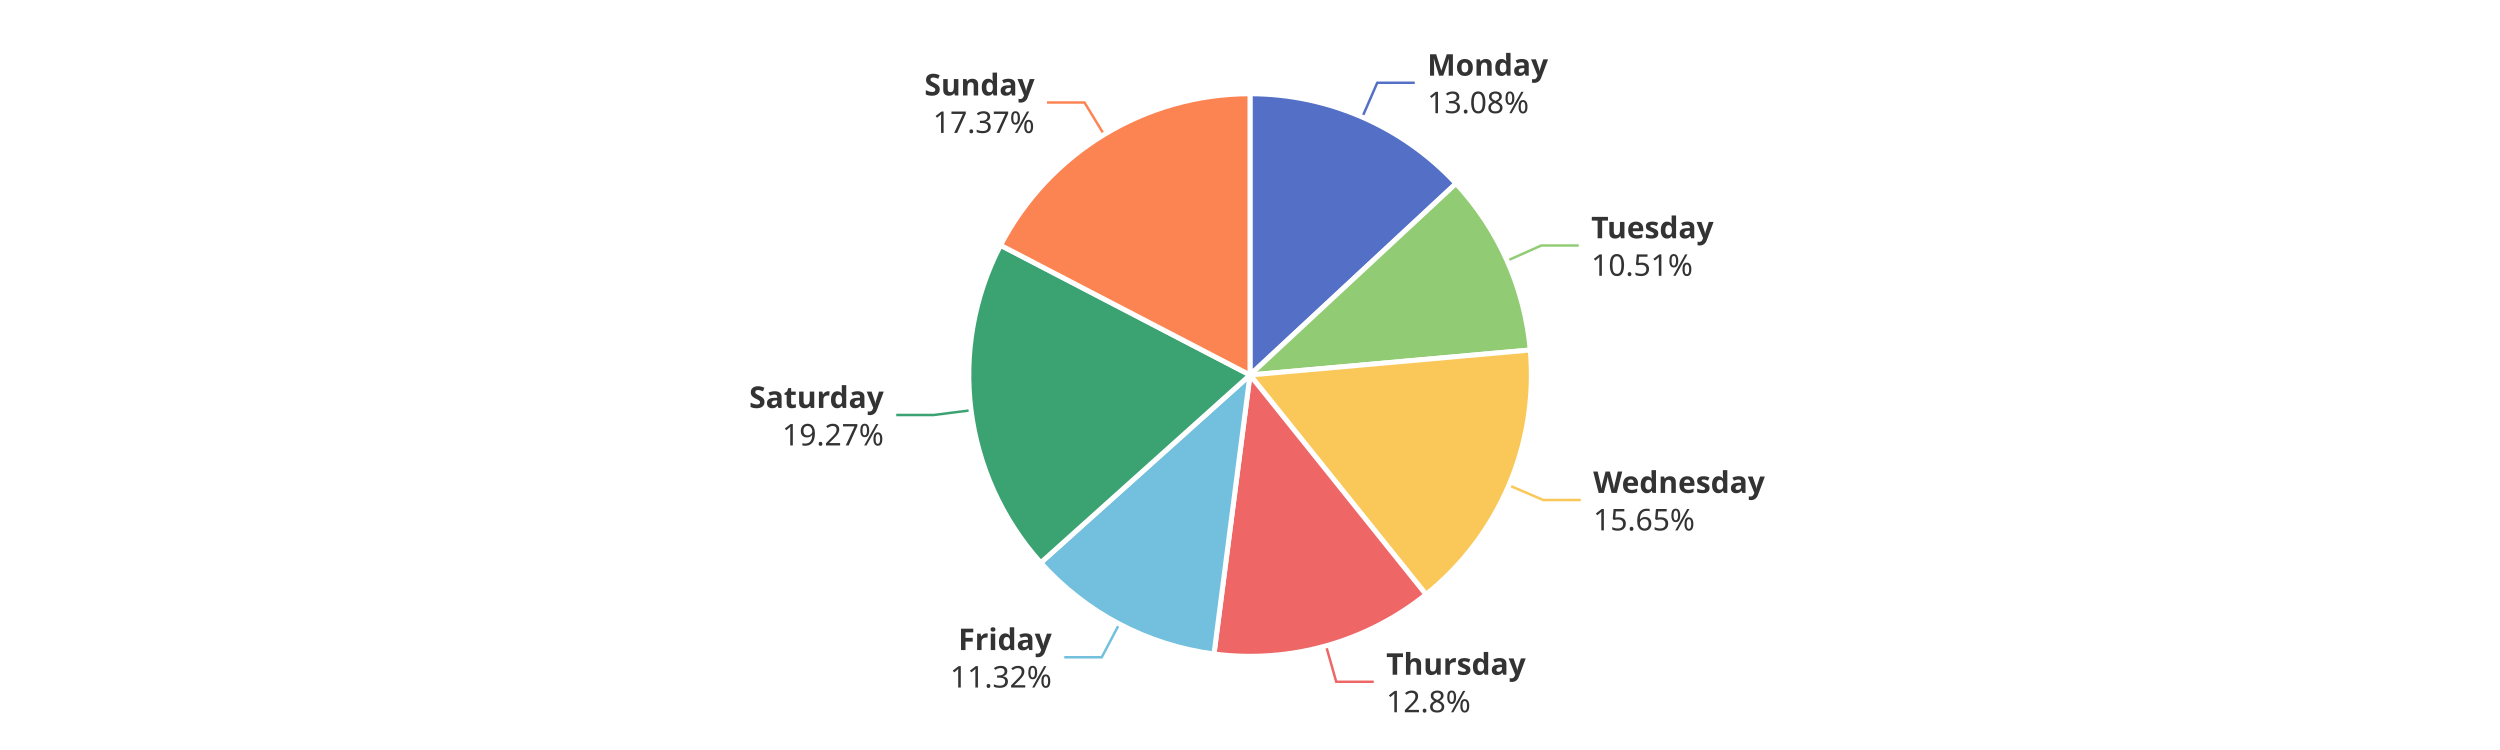
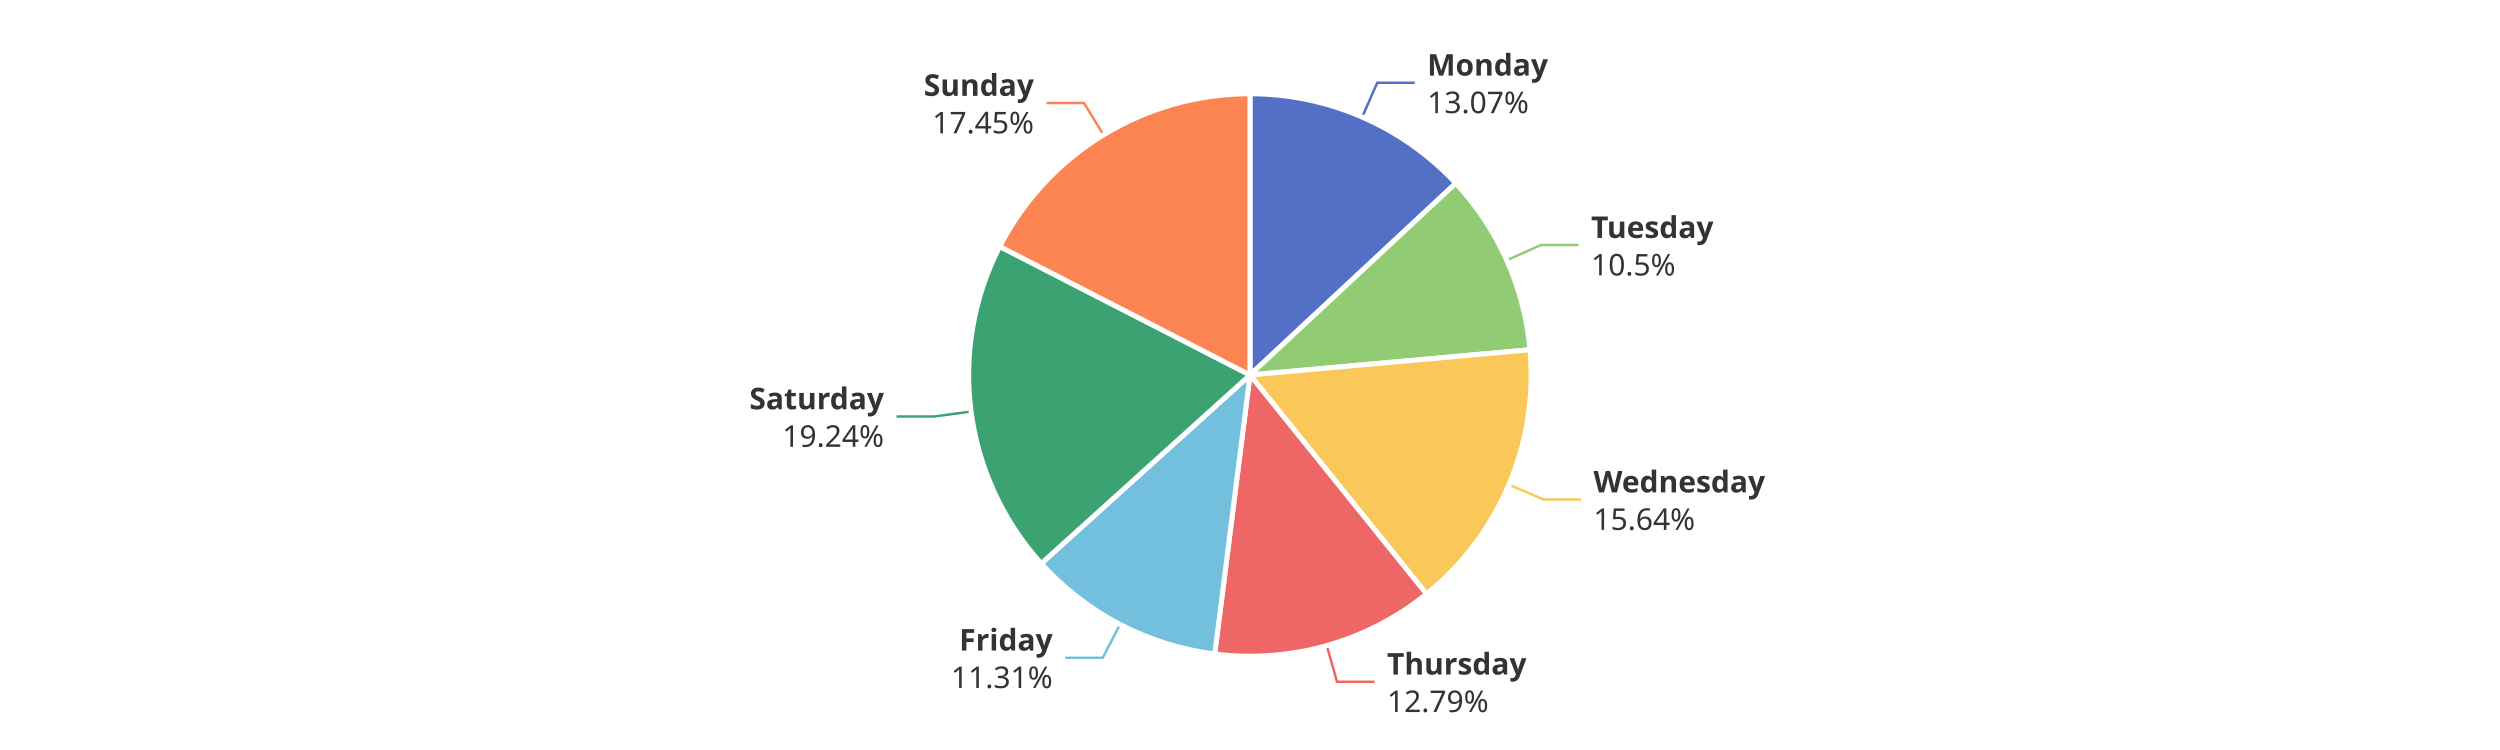
<svg xmlns="http://www.w3.org/2000/svg" width="1000" height="300" version="1.1" baseProfile="full" viewBox="0 0 1000 300">
  <rect width="1000" height="300" x="0" y="0" id="0" fill="#ffffff" />
-   <polyline points="544.9 46.9 550.9 33.1 565.9 33.1" fill="none" stroke="#5470c6" />
-   <polyline points="602.8 104.3 616.5 98.2 631.5 98.2" fill="none" stroke="#91cc75" />
-   <polyline points="603.5 194.1 617.3 200 632.3 200" fill="none" stroke="#fac858" />
-   <polyline points="530.4 258.3 534.5 272.7 549.5 272.7" fill="none" stroke="#ee6666" />
-   <polyline points="447.7 249.6 440.7 262.9 425.7 262.9" fill="none" stroke="#73c0de" />
-   <polyline points="388.4 164.1 373.5 166 358.5 166" fill="none" stroke="#3ba272" />
-   <polyline points="441.6 53.8 433.8 41 418.8 41" fill="none" stroke="#fc8452" />
-   <path d="M500 37.5A112.5 112.5 0 0 1 582.4 73.4L500 150Z" fill="#5470c6" stroke="#fff" stroke-width="2" stroke-linejoin="round" />
-   <path d="M582.4 73.4A112.5 112.5 0 0 1 612.1 140L500 150Z" fill="#91cc75" stroke="#fff" stroke-width="2" stroke-linejoin="round" />
-   <path d="M612.1 140A112.5 112.5 0 0 1 570.4 237.8L500 150Z" fill="#fac858" stroke="#fff" stroke-width="2" stroke-linejoin="round" />
-   <path d="M570.4 237.8A112.5 112.5 0 0 1 485.6 261.6L500 150Z" fill="#ee6666" stroke="#fff" stroke-width="2" stroke-linejoin="round" />
-   <path d="M485.6 261.6A112.5 112.5 0 0 1 416.3 225.1L500 150Z" fill="#73c0de" stroke="#fff" stroke-width="2" stroke-linejoin="round" />
-   <path d="M416.3 225.1A112.5 112.5 0 0 1 400.2 98.1L500 150Z" fill="#3ba272" stroke="#fff" stroke-width="2" stroke-linejoin="round" />
-   <path d="M400.2 98.1A112.5 112.5 0 0 1 500 37.5L500 150Z" fill="#fc8452" stroke="#fff" stroke-width="2" stroke-linejoin="round" />
-   <path d="M0 -15l42.8 0l0 30l-42.8 0Z" transform="translate(570.9303 33.1139)" fill="none" />
-   <text dominant-baseline="central" text-anchor="start" style="font-size:12px;font-family:sans-serif;font-weight:bold;" y="-7.5" transform="translate(570.9303 33.1139)" fill="#333" stroke="rgb(255,255,255)" stroke-width="2" paint-order="stroke" stroke-miterlimit="2">Monday</text>
-   <text dominant-baseline="central" text-anchor="start" style="font-size:12px;font-family:sans-serif;" y="7.5" transform="translate(570.9303 33.1139)" fill="#333" stroke="rgb(255,255,255)" stroke-width="2" paint-order="stroke" stroke-miterlimit="2">13.08%</text>
-   <path d="M0 -15l46.2 0l0 30l-46.2 0Z" transform="translate(636.4825 98.1533)" fill="none" />
-   <text dominant-baseline="central" text-anchor="start" style="font-size:12px;font-family:sans-serif;font-weight:bold;" y="-7.5" transform="translate(636.4825 98.1533)" fill="#333" stroke="rgb(255,255,255)" stroke-width="2" paint-order="stroke" stroke-miterlimit="2">Tuesday</text>
-   <text dominant-baseline="central" text-anchor="start" style="font-size:12px;font-family:sans-serif;" y="7.5" transform="translate(636.4825 98.1533)" fill="#333" stroke="rgb(255,255,255)" stroke-width="2" paint-order="stroke" stroke-miterlimit="2">10.51%</text>
-   <path d="M0 -15l63.6 0l0 30l-63.6 0Z" transform="translate(637.2825 200.0107)" fill="none" />
-   <text dominant-baseline="central" text-anchor="start" style="font-size:12px;font-family:sans-serif;font-weight:bold;" y="-7.5" transform="translate(637.2825 200.0107)" fill="#333" stroke="rgb(255,255,255)" stroke-width="2" paint-order="stroke" stroke-miterlimit="2">Wednesday</text>
-   <text dominant-baseline="central" text-anchor="start" style="font-size:12px;font-family:sans-serif;" y="7.5" transform="translate(637.2825 200.0107)" fill="#333" stroke="rgb(255,255,255)" stroke-width="2" paint-order="stroke" stroke-miterlimit="2">15.65%</text>
-   <path d="M0 -15l50.2 0l0 30l-50.2 0Z" transform="translate(554.493 272.7456)" fill="none" />
-   <text dominant-baseline="central" text-anchor="start" style="font-size:12px;font-family:sans-serif;font-weight:bold;" y="-7.5" transform="translate(554.493 272.7456)" fill="#333" stroke="rgb(255,255,255)" stroke-width="2" paint-order="stroke" stroke-miterlimit="2">Thursday</text>
-   <text dominant-baseline="central" text-anchor="start" style="font-size:12px;font-family:sans-serif;" y="7.5" transform="translate(554.493 272.7456)" fill="#333" stroke="rgb(255,255,255)" stroke-width="2" paint-order="stroke" stroke-miterlimit="2">12.8%</text>
-   <path d="M-40.9 -15l40.9 0l0 30l-40.9 0Z" transform="translate(420.6932 262.867)" fill="none" />
-   <text dominant-baseline="central" text-anchor="end" style="font-size:12px;font-family:sans-serif;font-weight:bold;" y="-7.5" transform="translate(420.6932 262.867)" fill="#333" stroke="rgb(255,255,255)" stroke-width="2" paint-order="stroke" stroke-miterlimit="2">Friday</text>
-   <text dominant-baseline="central" text-anchor="end" style="font-size:12px;font-family:sans-serif;" y="7.5" transform="translate(420.6932 262.867)" fill="#333" stroke="rgb(255,255,255)" stroke-width="2" paint-order="stroke" stroke-miterlimit="2">11.32%</text>
-   <path d="M-48.2 -15l48.2 0l0 30l-48.2 0Z" transform="translate(353.5104 166.0197)" fill="none" />
-   <text dominant-baseline="central" text-anchor="end" style="font-size:12px;font-family:sans-serif;font-weight:bold;" y="-7.5" transform="translate(353.5104 166.0197)" fill="#333" stroke="rgb(255,255,255)" stroke-width="2" paint-order="stroke" stroke-miterlimit="2">Saturday</text>
-   <text dominant-baseline="central" text-anchor="end" style="font-size:12px;font-family:sans-serif;" y="7.5" transform="translate(353.5104 166.0197)" fill="#333" stroke="rgb(255,255,255)" stroke-width="2" paint-order="stroke" stroke-miterlimit="2">19.27%</text>
-   <path d="M-40.9 -15l40.9 0l0 30l-40.9 0Z" transform="translate(413.826 41.0172)" fill="none" />
-   <text dominant-baseline="central" text-anchor="end" style="font-size:12px;font-family:sans-serif;font-weight:bold;" y="-7.5" transform="translate(413.826 41.0172)" fill="#333" stroke="rgb(255,255,255)" stroke-width="2" paint-order="stroke" stroke-miterlimit="2">Sunday</text>
-   <text dominant-baseline="central" text-anchor="end" style="font-size:12px;font-family:sans-serif;" y="7.5" transform="translate(413.826 41.0172)" fill="#333" stroke="rgb(255,255,255)" stroke-width="2" paint-order="stroke" stroke-miterlimit="2">17.37%</text>
+   <polyline points="544.9 46.8 550.9 33.1 565.9 33.1" fill="none" stroke="#5470c6" />
+   <polyline points="602.7 104.1 616.4 98 631.4 98" fill="none" stroke="#91cc75" />
+   <polyline points="603.6 193.9 617.4 199.8 632.4 199.8" fill="none" stroke="#fac858" />
+   <polyline points="530.7 258.2 534.8 272.7 549.8 272.7" fill="none" stroke="#ee6666" />
+   <polyline points="448 249.8 441.1 263.1 426.1 263.1" fill="none" stroke="#73c0de" />
+   <polyline points="388.5 164.6 373.6 166.6 358.6 166.6" fill="none" stroke="#3ba272" />
+   <polyline points="441.4 54 433.6 41.2 418.6 41.2" fill="none" stroke="#fc8452" />
+   <path d="M500 37.5A112.5 112.5 0 0 1 582.3 73.3L500 150Z" fill="#5470c6" stroke="#fff" stroke-width="2" stroke-linejoin="round" />
+   <path d="M582.3 73.3A112.5 112.5 0 0 1 612 139.9L500 150Z" fill="#91cc75" stroke="#fff" stroke-width="2" stroke-linejoin="round" />
+   <path d="M612 139.9A112.5 112.5 0 0 1 570.6 237.6L500 150Z" fill="#fac858" stroke="#fff" stroke-width="2" stroke-linejoin="round" />
+   <path d="M570.6 237.6A112.5 112.5 0 0 1 485.9 261.6L500 150Z" fill="#ee6666" stroke="#fff" stroke-width="2" stroke-linejoin="round" />
+   <path d="M485.9 261.6A112.5 112.5 0 0 1 416.5 225.4L500 150Z" fill="#73c0de" stroke="#fff" stroke-width="2" stroke-linejoin="round" />
+   <path d="M416.5 225.4A112.5 112.5 0 0 1 399.9 98.6L500 150Z" fill="#3ba272" stroke="#fff" stroke-width="2" stroke-linejoin="round" />
+   <path d="M399.9 98.6A112.5 112.5 0 0 1 500 37.5L500 150Z" fill="#fc8452" stroke="#fff" stroke-width="2" stroke-linejoin="round" />
+   <path d="M0 -15l42.8 0l0 30l-42.8 0Z" transform="translate(570.8888 33.0958)" fill="none" />
+   <text dominant-baseline="central" text-anchor="start" style="font-size:12px;font-family:sans-serif;font-weight:bold;" y="-7.5" transform="translate(570.8888 33.0958)" fill="#333" stroke="rgb(255,255,255)" stroke-width="2" paint-order="stroke" stroke-miterlimit="2">Monday</text>
+   <text dominant-baseline="central" text-anchor="start" style="font-size:12px;font-family:sans-serif;" y="7.5" transform="translate(570.8888 33.0958)" fill="#333" stroke="rgb(255,255,255)" stroke-width="2" paint-order="stroke" stroke-miterlimit="2">13.07%</text>
+   <path d="M0 -15l46.2 0l0 30l-46.2 0Z" transform="translate(636.4276 98.0301)" fill="none" />
+   <text dominant-baseline="central" text-anchor="start" style="font-size:12px;font-family:sans-serif;font-weight:bold;" y="-7.5" transform="translate(636.4276 98.0301)" fill="#333" stroke="rgb(255,255,255)" stroke-width="2" paint-order="stroke" stroke-miterlimit="2">Tuesday</text>
+   <text dominant-baseline="central" text-anchor="start" style="font-size:12px;font-family:sans-serif;" y="7.5" transform="translate(636.4276 98.0301)" fill="#333" stroke="rgb(255,255,255)" stroke-width="2" paint-order="stroke" stroke-miterlimit="2">10.5%</text>
+   <path d="M0 -15l63.6 0l0 30l-63.6 0Z" transform="translate(637.3707 199.8033)" fill="none" />
+   <text dominant-baseline="central" text-anchor="start" style="font-size:12px;font-family:sans-serif;font-weight:bold;" y="-7.5" transform="translate(637.3707 199.8033)" fill="#333" stroke="rgb(255,255,255)" stroke-width="2" paint-order="stroke" stroke-miterlimit="2">Wednesday</text>
+   <text dominant-baseline="central" text-anchor="start" style="font-size:12px;font-family:sans-serif;" y="7.5" transform="translate(637.3707 199.8033)" fill="#333" stroke="rgb(255,255,255)" stroke-width="2" paint-order="stroke" stroke-miterlimit="2">15.64%</text>
+   <path d="M0 -15l50.2 0l0 30l-50.2 0Z" transform="translate(554.798 272.6595)" fill="none" />
+   <text dominant-baseline="central" text-anchor="start" style="font-size:12px;font-family:sans-serif;font-weight:bold;" y="-7.5" transform="translate(554.798 272.6595)" fill="#333" stroke="rgb(255,255,255)" stroke-width="2" paint-order="stroke" stroke-miterlimit="2">Thursday</text>
+   <text dominant-baseline="central" text-anchor="start" style="font-size:12px;font-family:sans-serif;" y="7.5" transform="translate(554.798 272.6595)" fill="#333" stroke="rgb(255,255,255)" stroke-width="2" paint-order="stroke" stroke-miterlimit="2">12.79%</text>
+   <path d="M-40.9 -15l40.9 0l0 30l-40.9 0Z" transform="translate(421.0535 263.0556)" fill="none" />
+   <text dominant-baseline="central" text-anchor="end" style="font-size:12px;font-family:sans-serif;font-weight:bold;" y="-7.5" transform="translate(421.0535 263.0556)" fill="#333" stroke="rgb(255,255,255)" stroke-width="2" paint-order="stroke" stroke-miterlimit="2">Friday</text>
+   <text dominant-baseline="central" text-anchor="end" style="font-size:12px;font-family:sans-serif;" y="7.5" transform="translate(421.0535 263.0556)" fill="#333" stroke="rgb(255,255,255)" stroke-width="2" paint-order="stroke" stroke-miterlimit="2">11.31%</text>
+   <path d="M-48.2 -15l48.2 0l0 30l-48.2 0Z" transform="translate(353.5793 166.5544)" fill="none" />
+   <text dominant-baseline="central" text-anchor="end" style="font-size:12px;font-family:sans-serif;font-weight:bold;" y="-7.5" transform="translate(353.5793 166.5544)" fill="#333" stroke="rgb(255,255,255)" stroke-width="2" paint-order="stroke" stroke-miterlimit="2">Saturday</text>
+   <text dominant-baseline="central" text-anchor="end" style="font-size:12px;font-family:sans-serif;" y="7.5" transform="translate(353.5793 166.5544)" fill="#333" stroke="rgb(255,255,255)" stroke-width="2" paint-order="stroke" stroke-miterlimit="2">19.24%</text>
+   <path d="M-40.9 -15l40.9 0l0 30l-40.9 0Z" transform="translate(413.5582 41.1802)" fill="none" />
+   <text dominant-baseline="central" text-anchor="end" style="font-size:12px;font-family:sans-serif;font-weight:bold;" y="-7.5" transform="translate(413.5582 41.1802)" fill="#333" stroke="rgb(255,255,255)" stroke-width="2" paint-order="stroke" stroke-miterlimit="2">Sunday</text>
+   <text dominant-baseline="central" text-anchor="end" style="font-size:12px;font-family:sans-serif;" y="7.5" transform="translate(413.5582 41.1802)" fill="#333" stroke="rgb(255,255,255)" stroke-width="2" paint-order="stroke" stroke-miterlimit="2">17.45%</text>
</svg>
